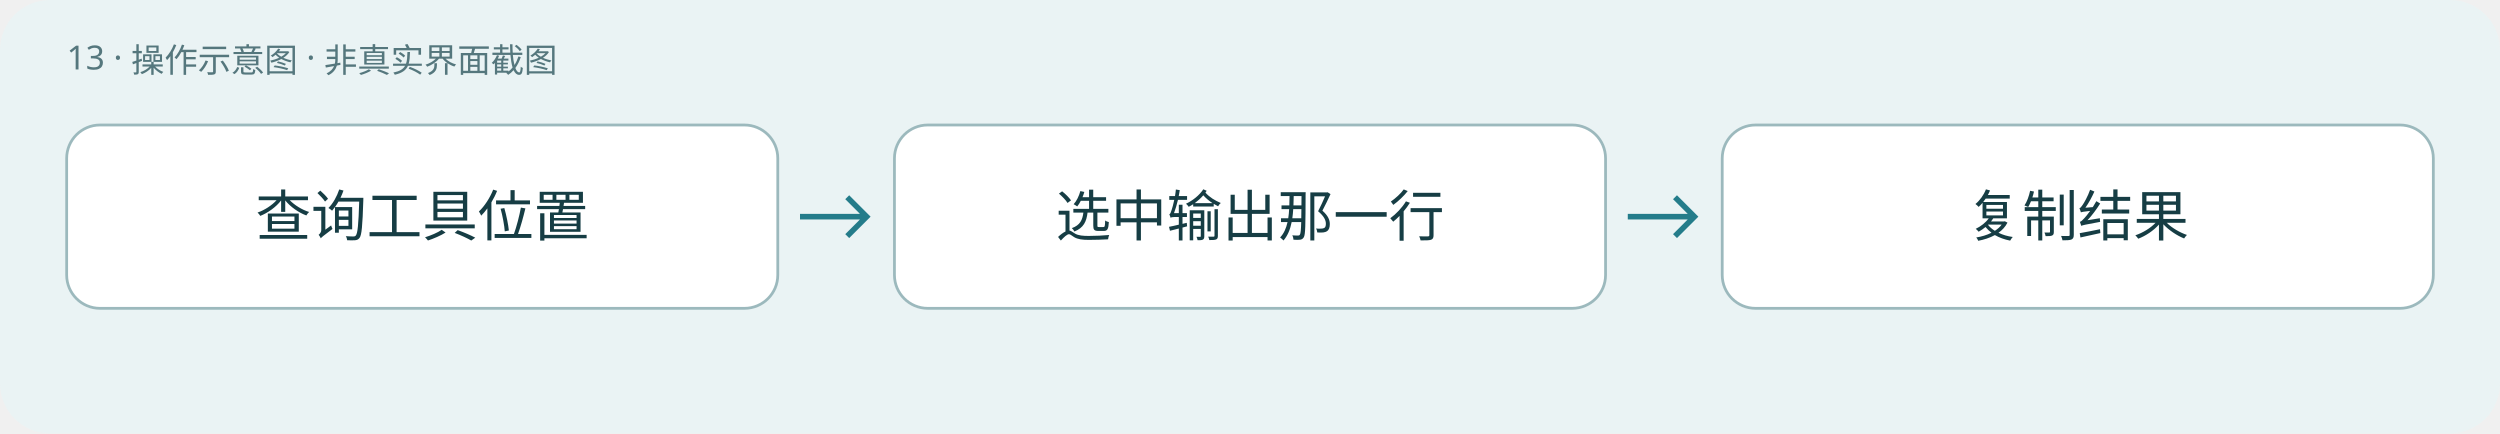
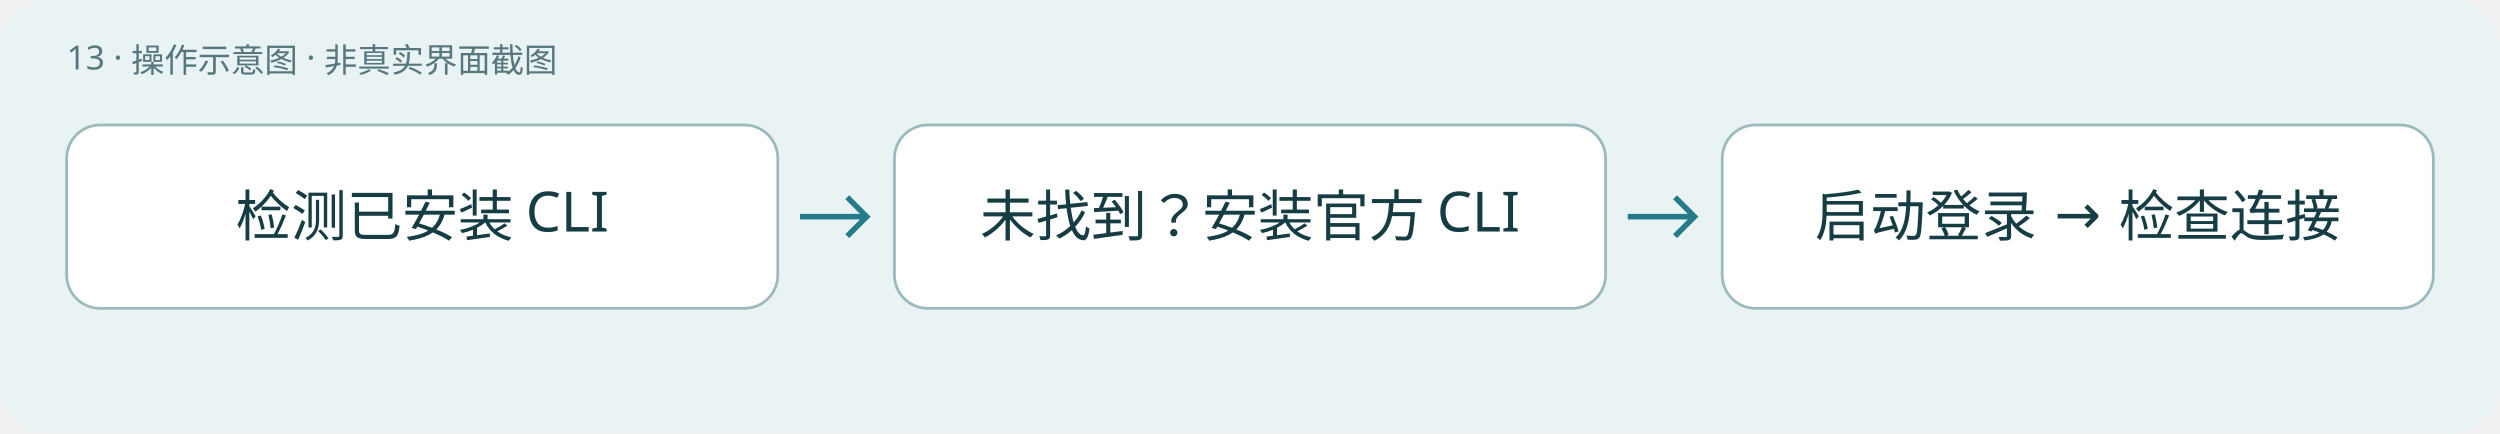
<svg xmlns="http://www.w3.org/2000/svg" viewBox="0 0 900 156" role="img">
  <rect width="900" height="156" rx="18" fill="#eaf3f4" />
  <rect x="24" y="45" width="256" height="66" rx="12" fill="white" stroke="#9cb9bd" />
-   <text x="152" y="85" text-anchor="middle" font-family="Microsoft YaHei,PingFang SC,sans-serif" font-size="20" fill="#163d44">查询工具位置</text>
+   <text x="152" y="85" text-anchor="middle" font-family="Microsoft YaHei,PingFang SC,sans-serif" font-size="20" fill="#163d44">检测已安装 CLI</text>
  <path d="M288 78 h24 m-7 -7 7 7 -7 7" fill="none" stroke="#247c8a" stroke-width="2" />
  <rect x="322" y="45" width="256" height="66" rx="12" fill="white" stroke="#9cb9bd" />
-   <text x="450" y="85" text-anchor="middle" font-family="Microsoft YaHei,PingFang SC,sans-serif" font-size="20" fill="#163d44">选中输出那一行</text>
+   <text x="450" y="85" text-anchor="middle" font-family="Microsoft YaHei,PingFang SC,sans-serif" font-size="20" fill="#163d44">未找到？安装官方 CLI</text>
  <path d="M586 78 h24 m-7 -7 7 7 -7 7" fill="none" stroke="#247c8a" stroke-width="2" />
  <rect x="620" y="45" width="256" height="66" rx="12" fill="white" stroke="#9cb9bd" />
-   <text x="748" y="85" text-anchor="middle" font-family="Microsoft YaHei,PingFang SC,sans-serif" font-size="20" fill="#163d44">复制结果</text>
+   <text x="748" y="85" text-anchor="middle" font-family="Microsoft YaHei,PingFang SC,sans-serif" font-size="20" fill="#163d44">启动登录 → 检查连接</text>
  <text x="24" y="25" font-family="sans-serif" font-size="12" fill="#55777d">13 · 操作示意图 · 非真实界面截图</text>
</svg>
